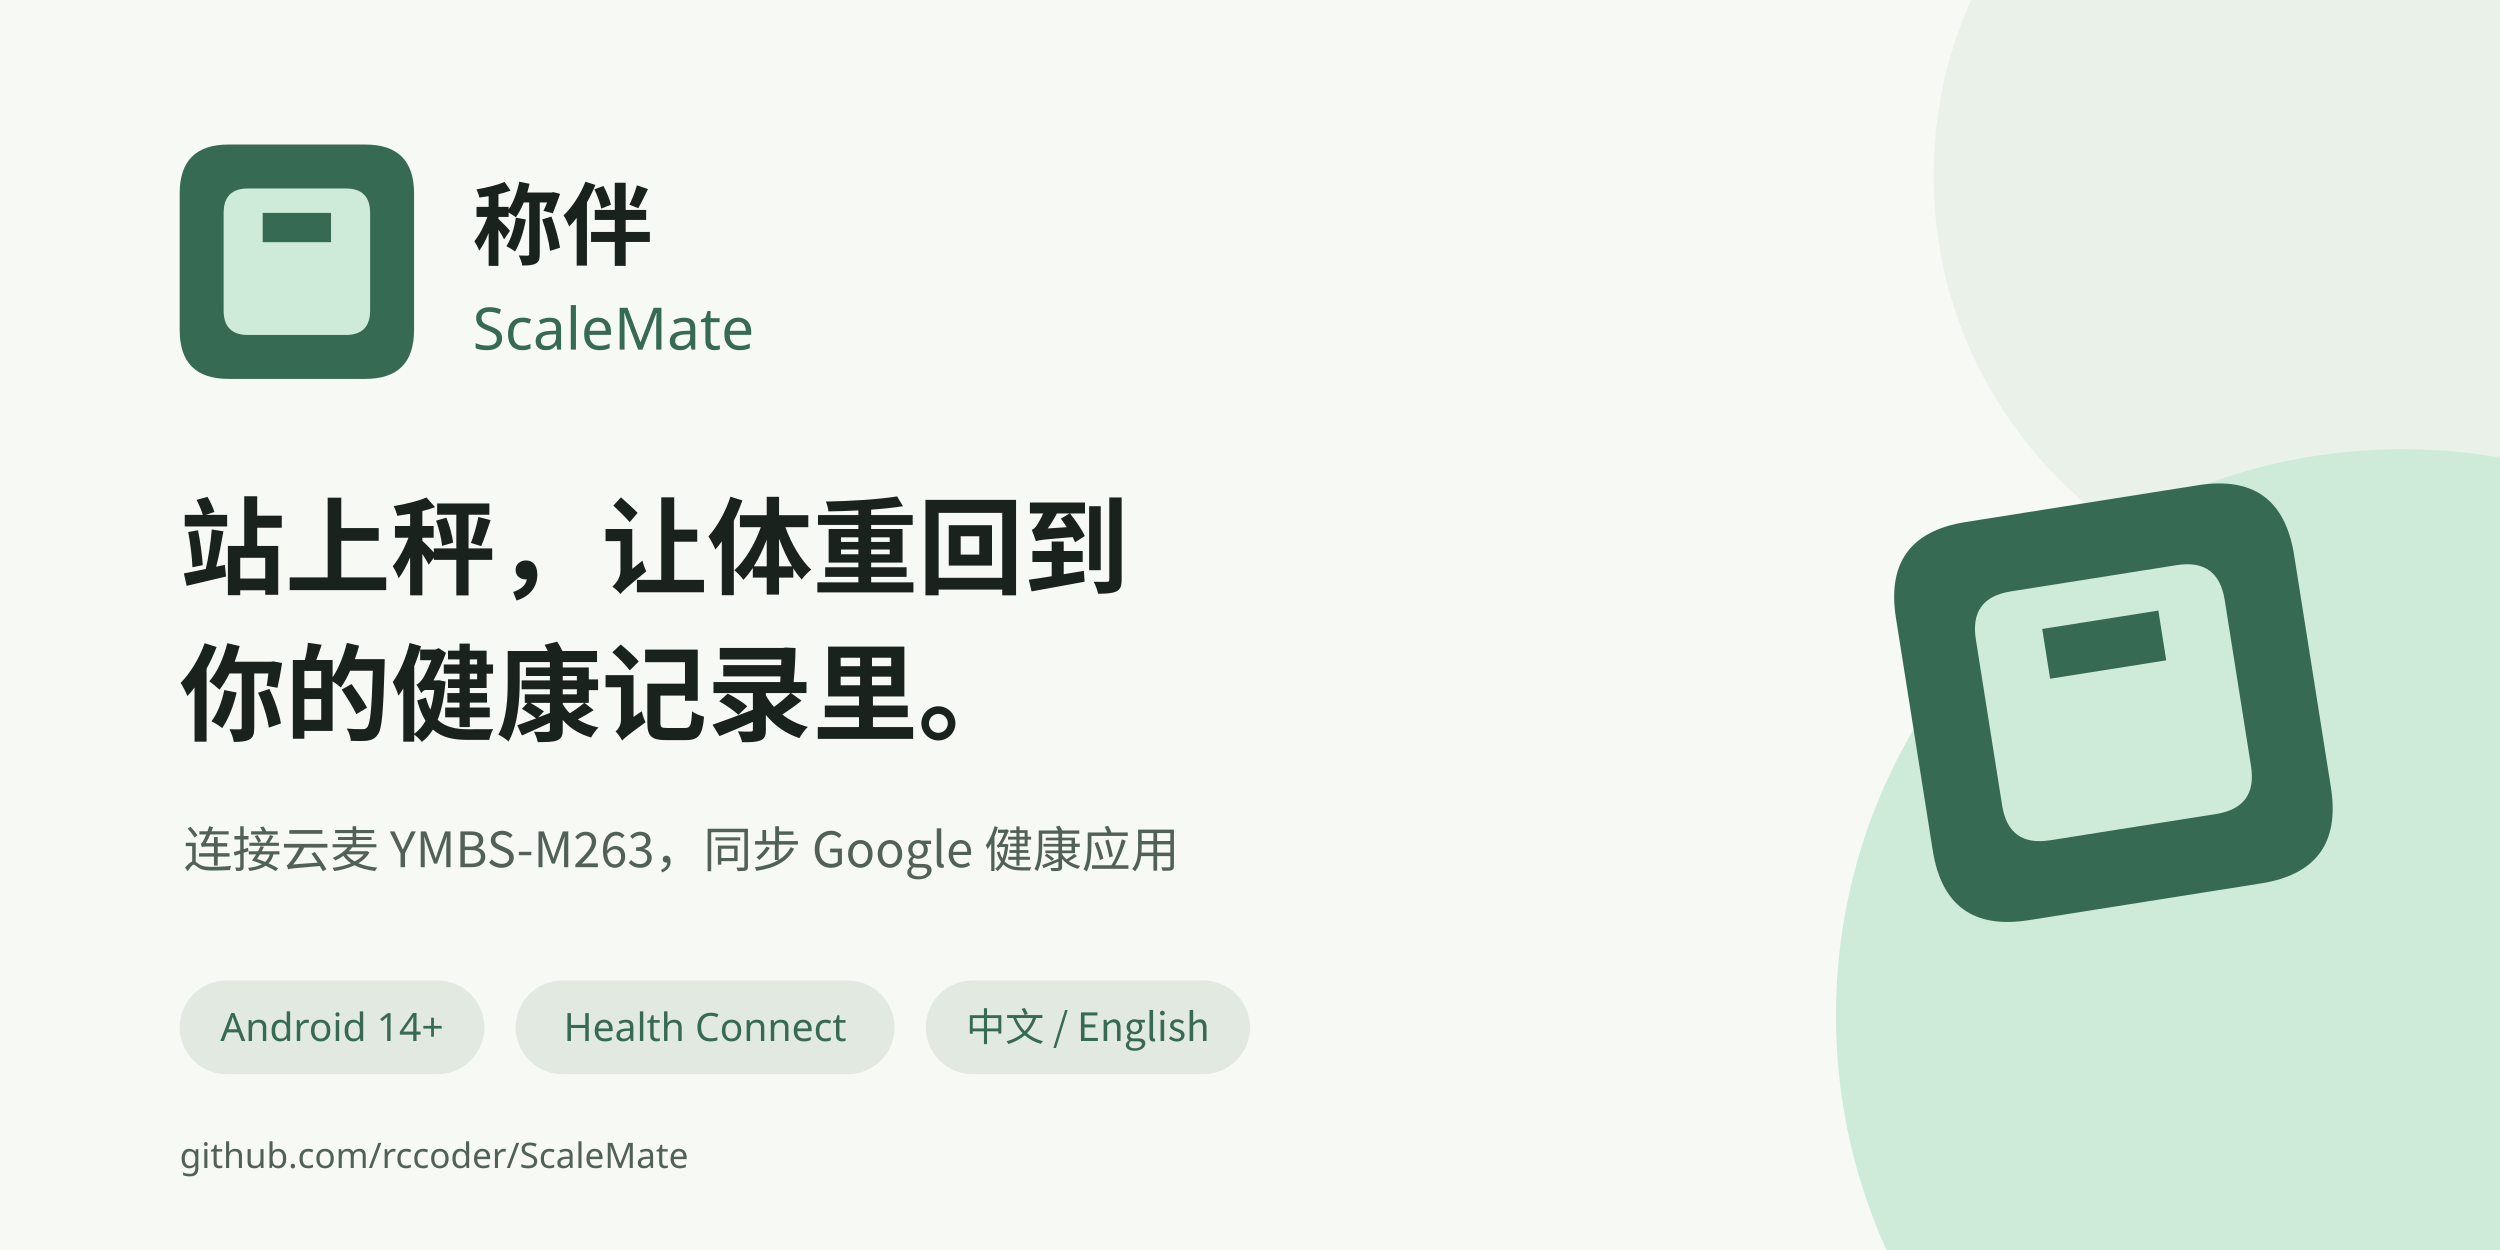
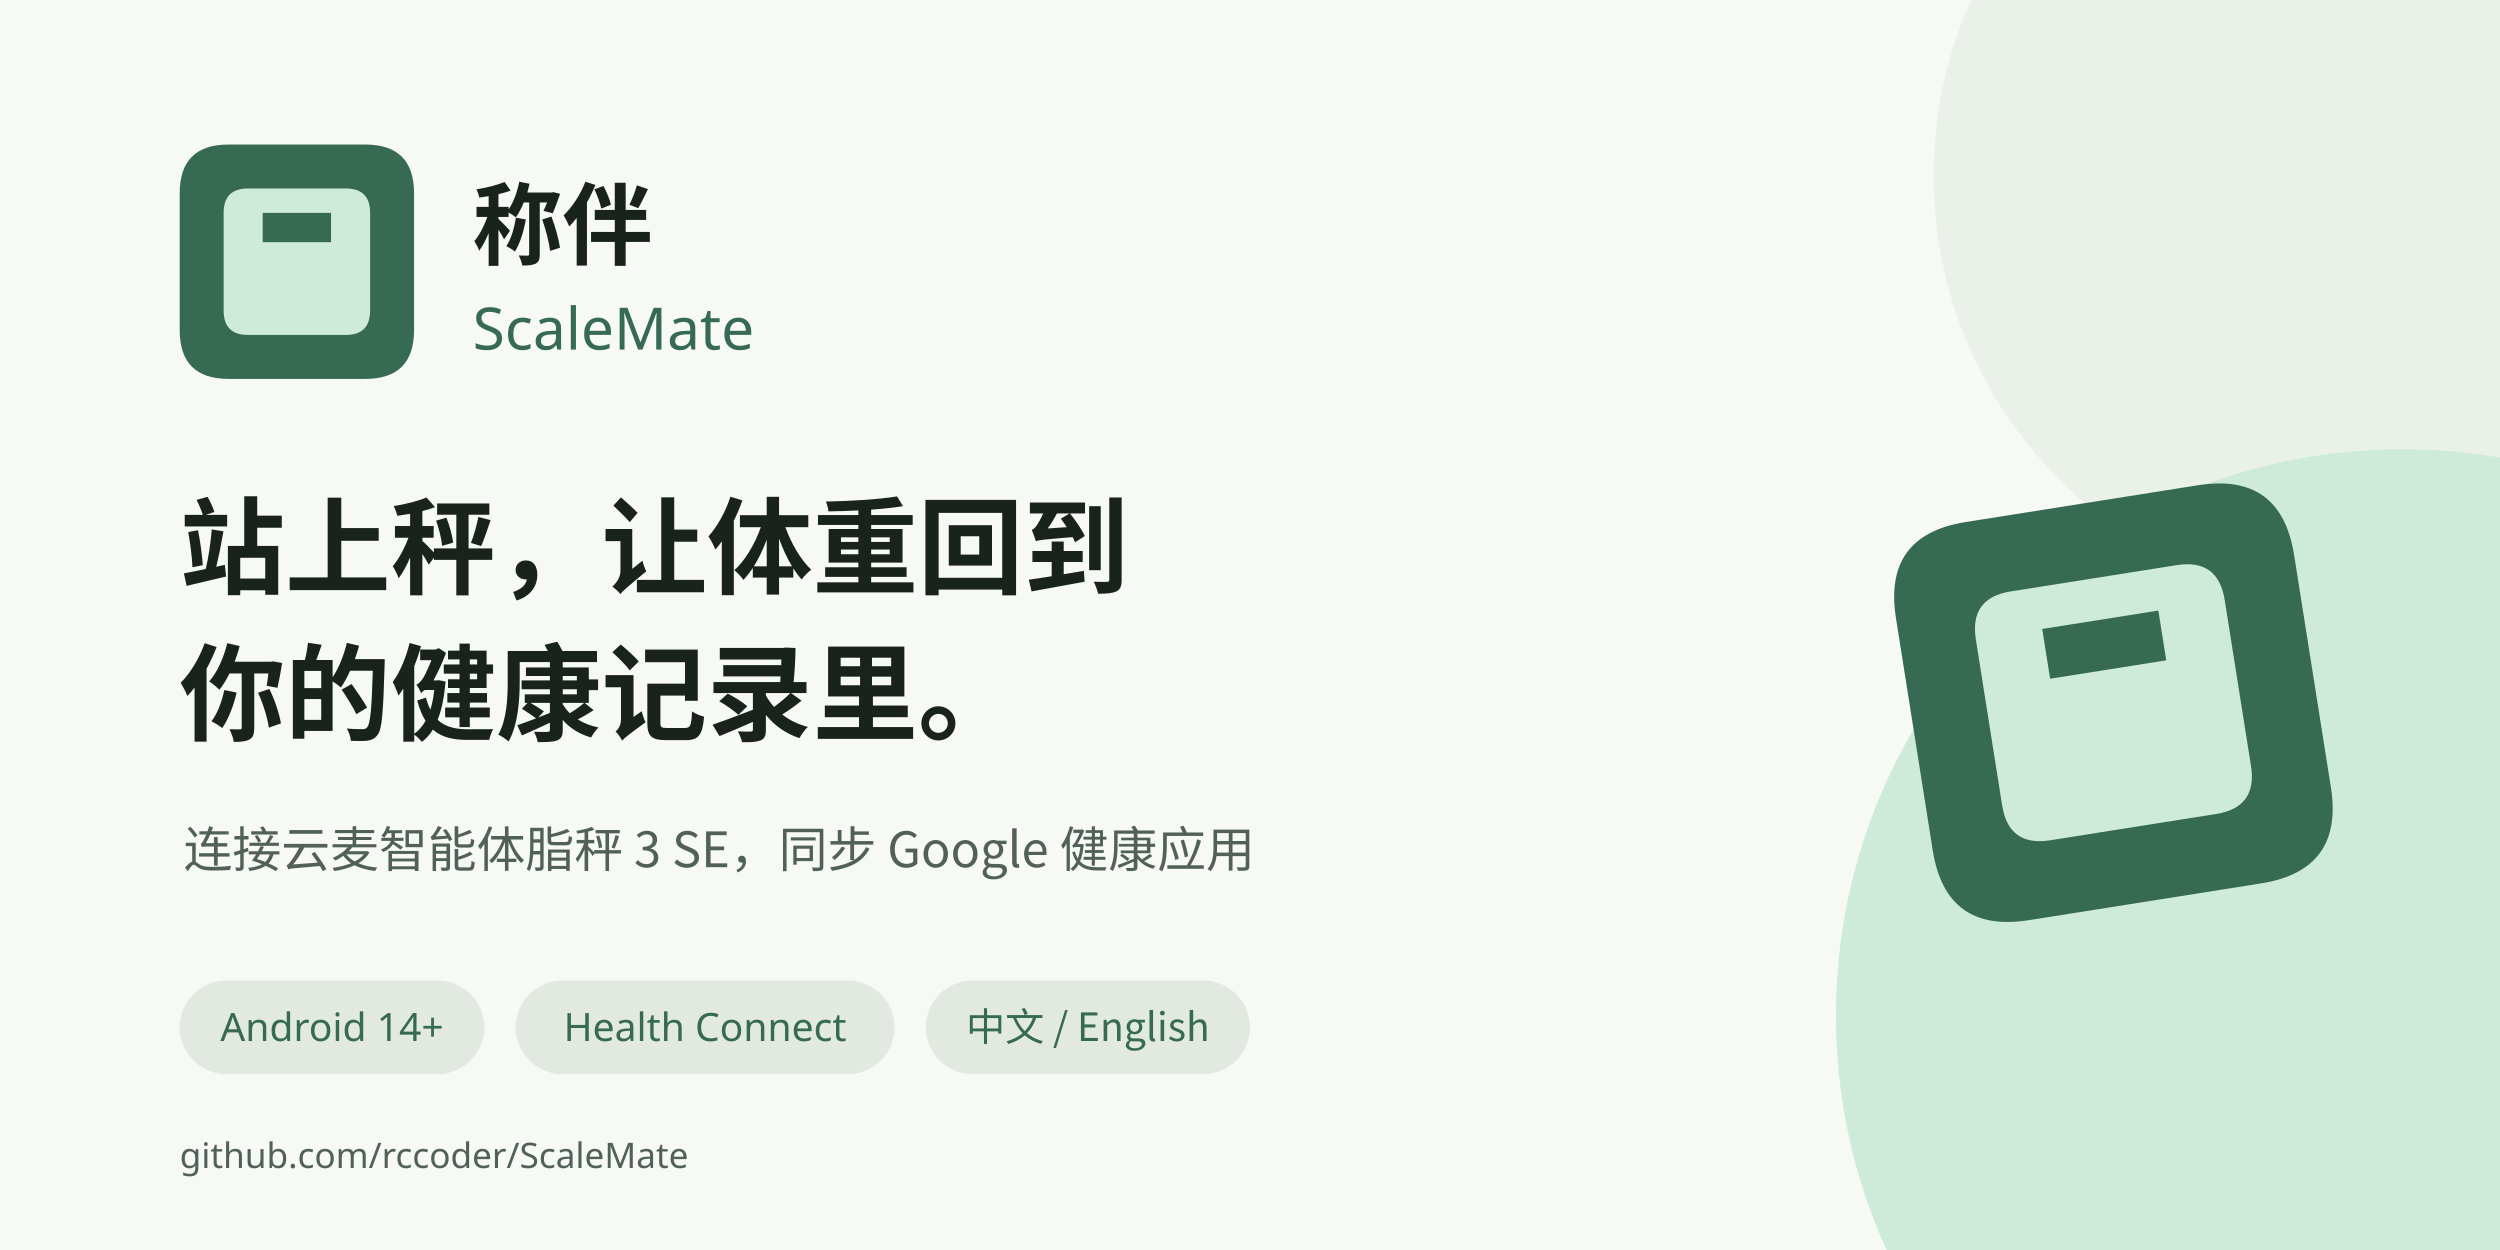
<svg xmlns="http://www.w3.org/2000/svg" width="1280" height="640" viewBox="0 0 1280 640">
  <rect width="1280" height="640" fill="#F7F9F5" />
  <circle cx="1210" cy="90" r="220" fill="#E9F1E9" />
  <circle cx="1230" cy="520" r="290" fill="#CEEBDA" />
  <g transform="translate(92 74) scale(2.5)">
    <path fill="#376A52" d="M10,0L38,0Q48,0 48,10L48,38Q48,48 38,48L10,48Q0,48 0,38L0,10Q0,0 10,0" />
    <path fill="#CEEBDA" d="M14,9L34,9Q39,9 39,14L39,34Q39,39 34,39L14,39Q9,39 9,34L9,14Q9,9 14,9" />
    <path fill="#376A52" d="M17,14L31,14L31,20L17,20Z" />
  </g>
  <g font-family="Noto Sans CJK SC, WenQuanYi Zen Hei, sans-serif">
    <text x="242" y="132" font-size="46" font-weight="700" fill="#19221D">称伴</text>
    <text x="242" y="179" font-size="30" fill="#376A52" font-family="sans-serif">ScaleMate</text>
    <text x="92" y="300" font-size="54" font-weight="700" fill="#19221D">站上秤，让体重回到</text>
    <text x="92" y="375" font-size="54" font-weight="700" fill="#19221D">你的健康记录里。</text>
-     <text x="94" y="444" font-size="25" fill="#526158">连接云麦 YMBS-M263，同步 Google 健康应用</text>
+     <text x="94" y="444" font-size="25" fill="#526158">连接云麦智能体脂秤 3 SE，同步 Google 健康应用</text>
    <rect x="92" y="502" width="156" height="48" rx="24" fill="#E2E9E1" />
    <text x="170" y="533" font-size="20" text-anchor="middle" fill="#376A52" font-family="sans-serif">Android 14+</text>
    <rect x="264" y="502" width="194" height="48" rx="24" fill="#E2E9E1" />
    <text x="361" y="533" font-size="20" text-anchor="middle" fill="#376A52" font-family="sans-serif">Health Connect</text>
    <rect x="474" y="502" width="166" height="48" rx="24" fill="#E2E9E1" />
    <text x="557" y="533" font-size="20" text-anchor="middle" fill="#376A52">中文 / English</text>
  </g>
  <g transform="translate(964 274) rotate(-9) scale(4.3)">
    <path fill="#376A52" d="M10,0L38,0Q48,0 48,10L48,38Q48,48 38,48L10,48Q0,48 0,38L0,10Q0,0 10,0" />
    <path fill="#CEEBDA" d="M14,9L34,9Q39,9 39,14L39,34Q39,39 34,39L14,39Q9,39 9,34L9,14Q9,9 14,9" />
    <path fill="#376A52" d="M17,14L31,14L31,20L17,20Z" />
  </g>
  <text x="92" y="598" font-family="sans-serif" font-size="18" fill="#526158">github.com/rccoder/ScaleMate</text>
</svg>
